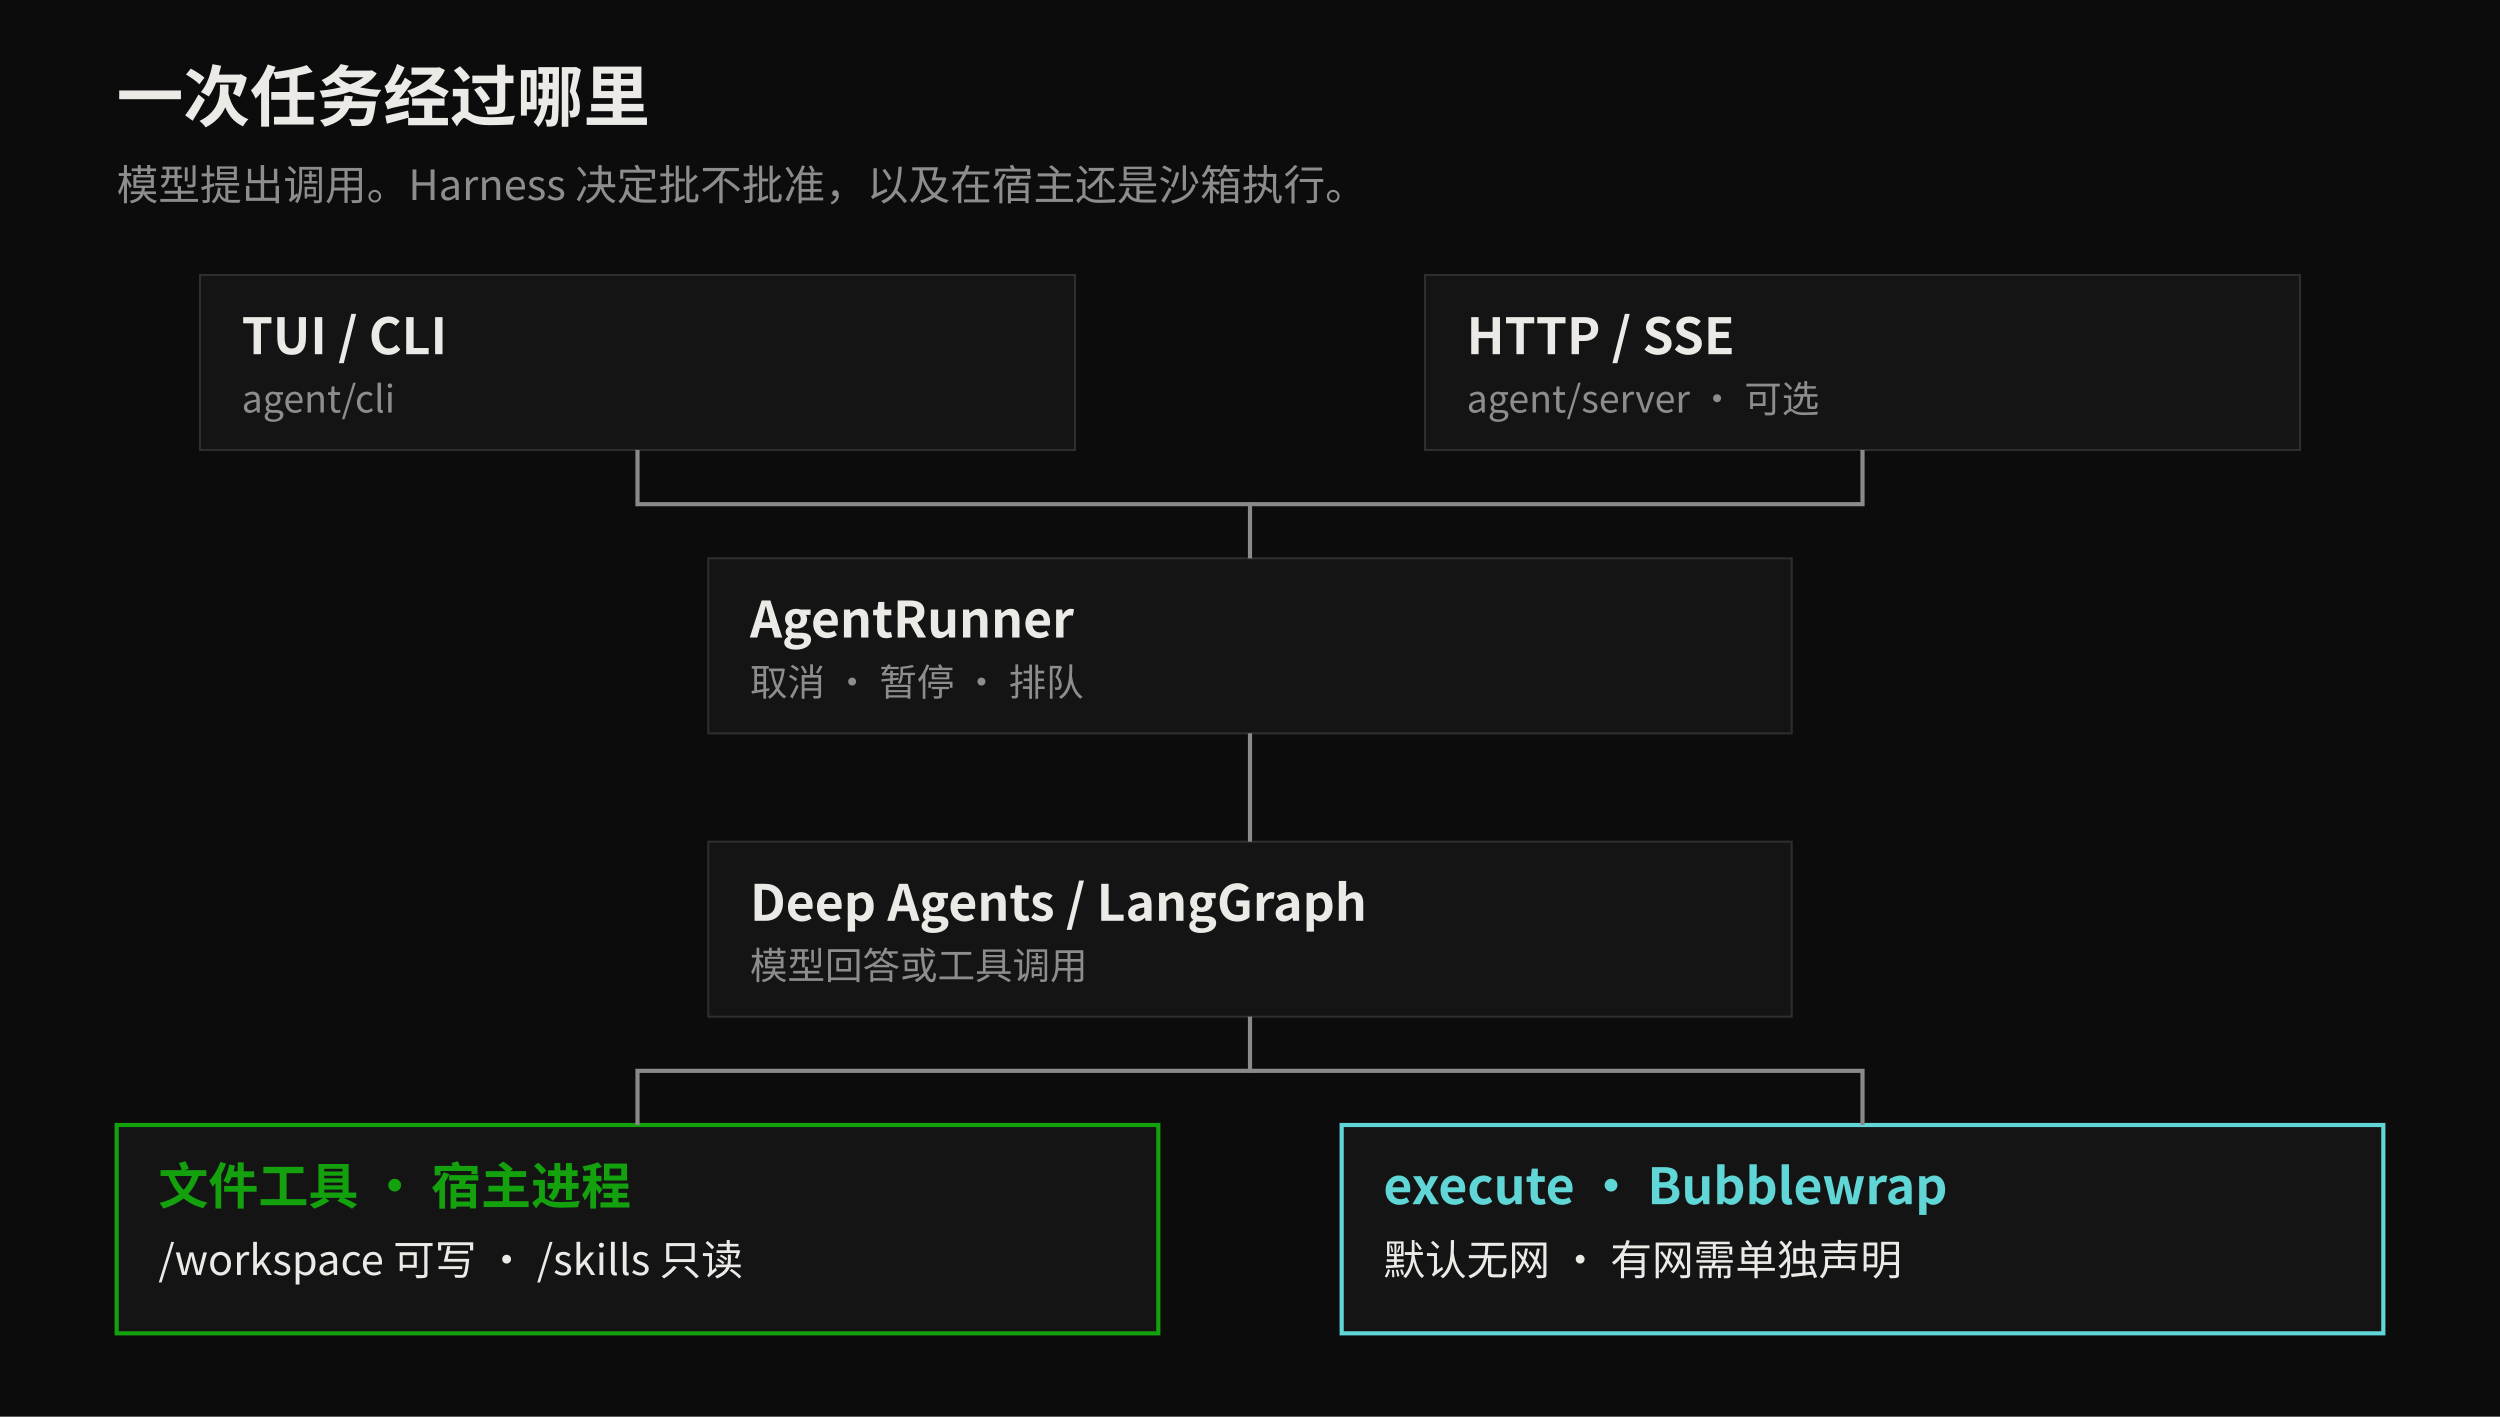
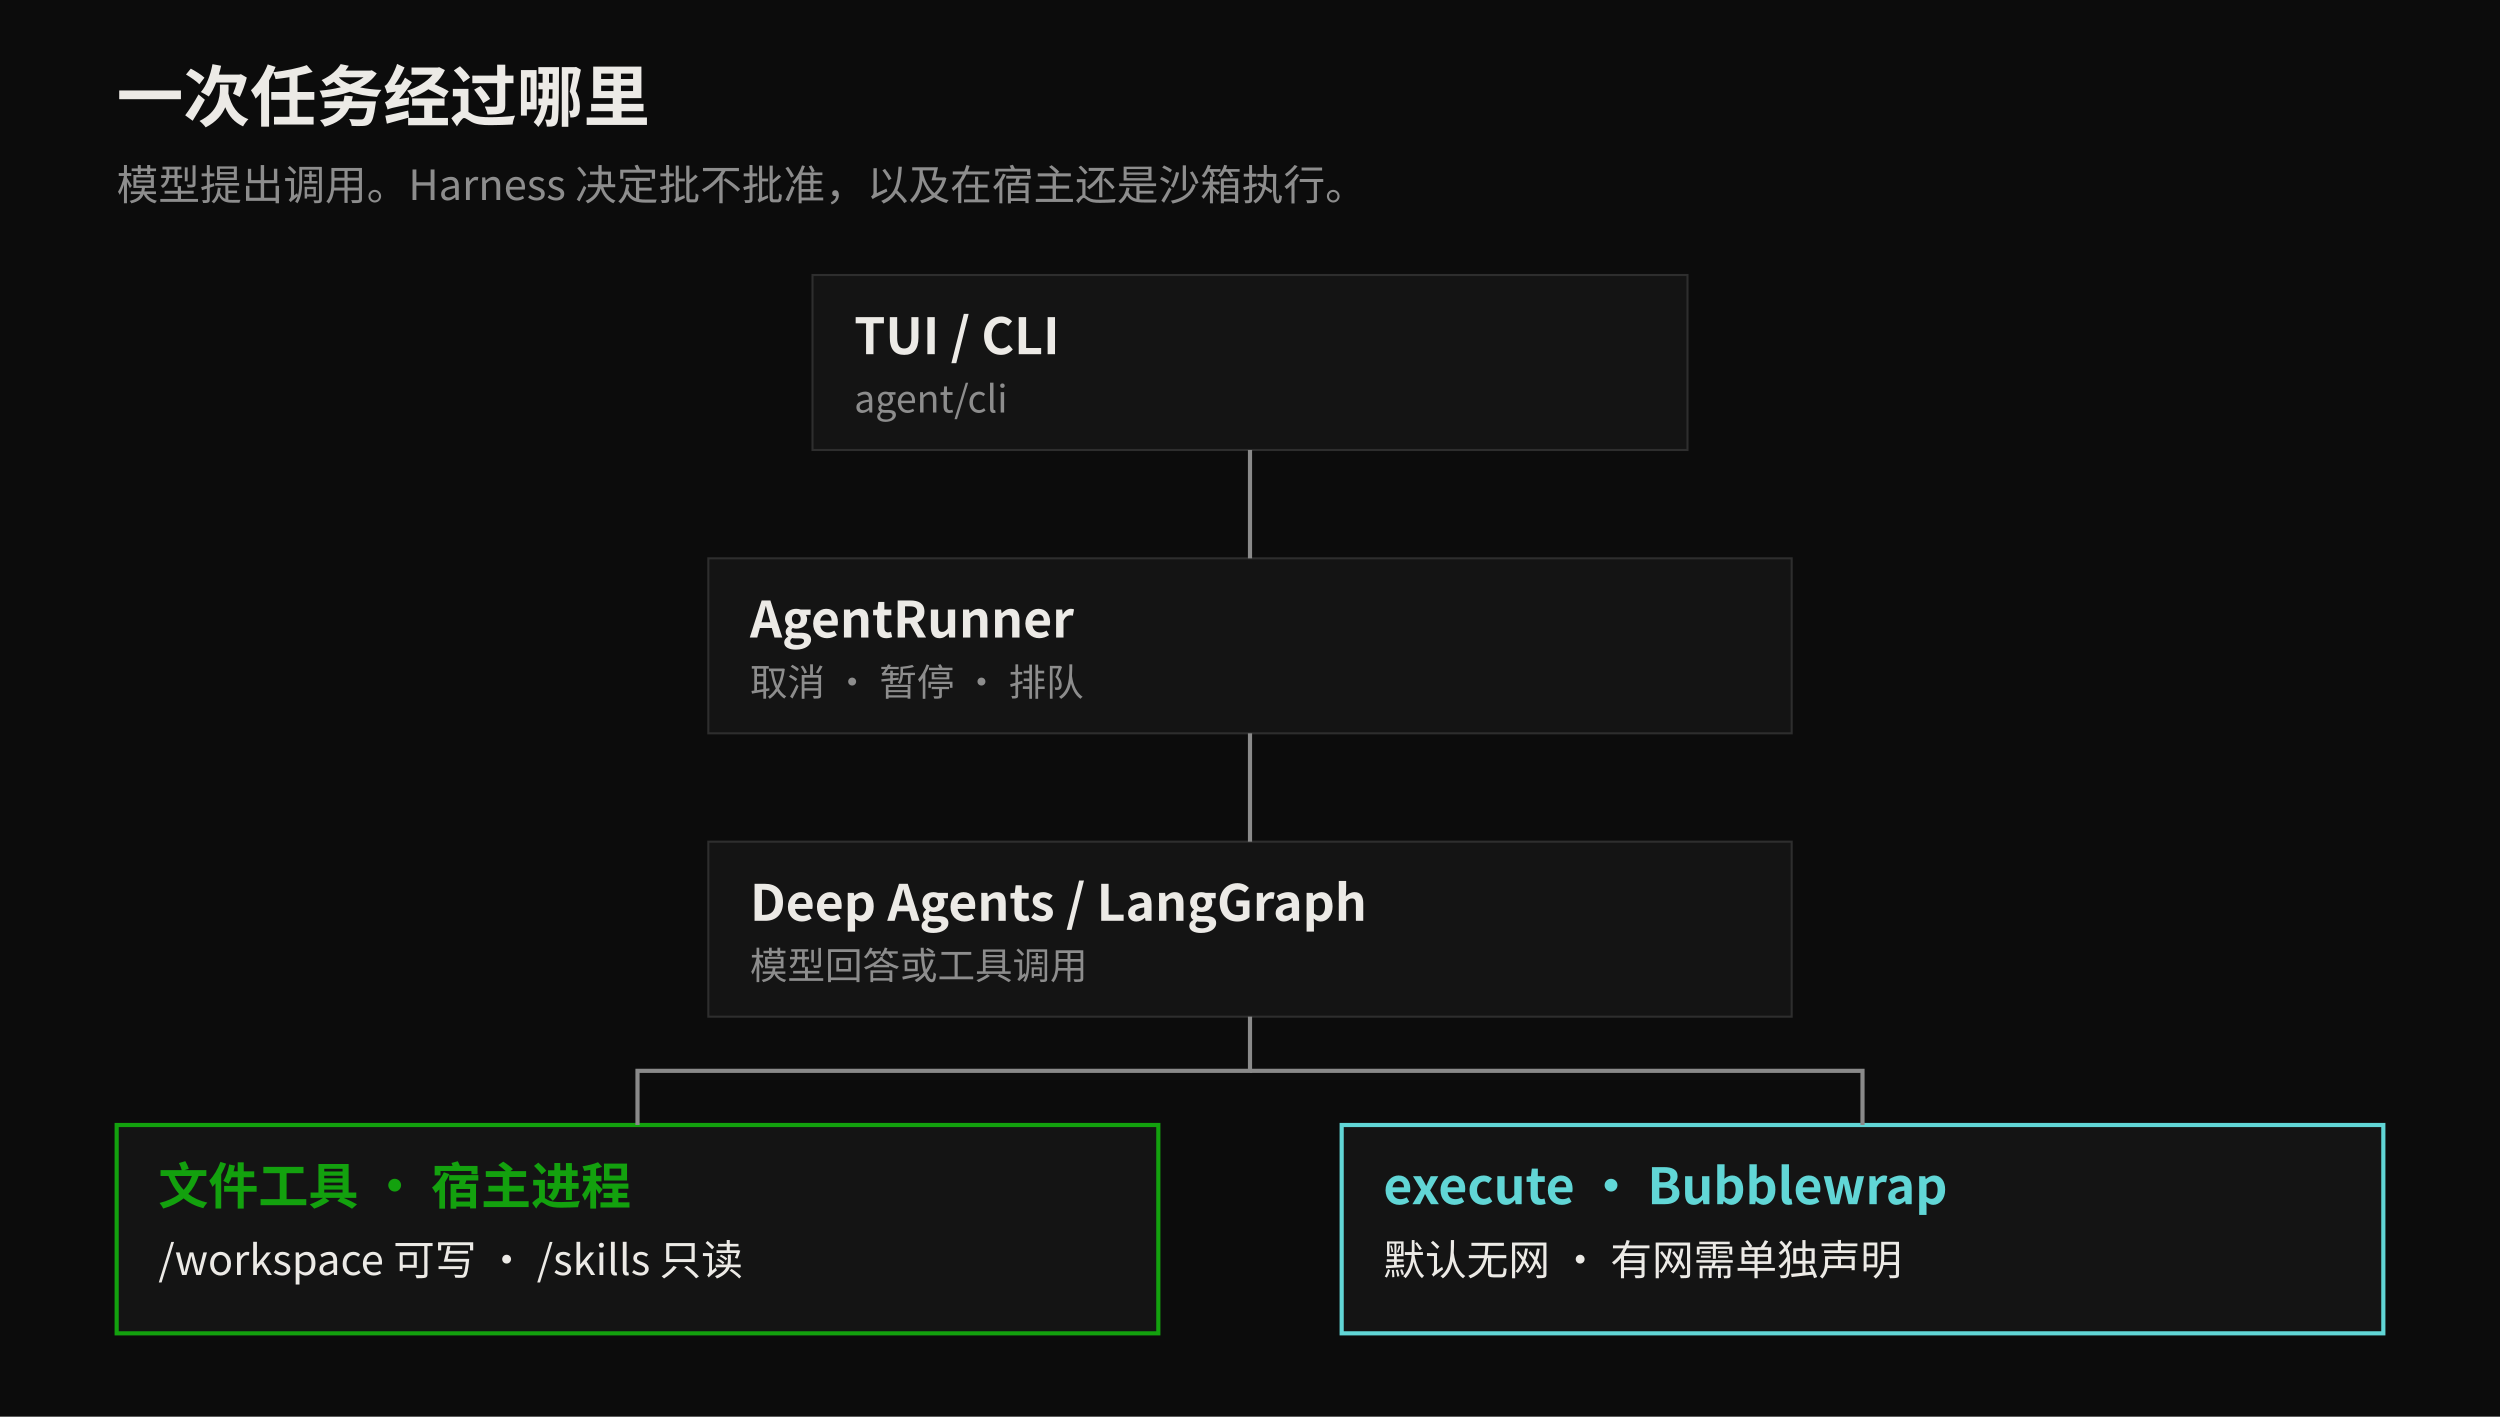
<svg xmlns="http://www.w3.org/2000/svg" width="1200" height="680" viewBox="0 0 1200 680" role="img" aria-labelledby="arch-title arch-desc">
  <rect width="1200" height="680" fill="#0c0c0c" />
  <g font-family="-apple-system, BlinkMacSystemFont, Segoe UI, PingFang SC, Noto Sans CJK SC, sans-serif">
    <text x="56" y="58" fill="#eceae6" font-size="32" font-weight="700">一次任务经过哪里</text>
    <text x="56" y="96" fill="#8d8d8d" font-size="20">模型提出调用。Harness 决定批不批准，以及在宿主还是沙箱执行。</text>
-     <rect x="96" y="132" width="420" height="84" fill="#141414" stroke="#2e2e2e" />
-     <text x="116" y="170" fill="#eceae6" font-size="24" font-weight="700">TUI / CLI</text>
-     <text x="116" y="198" fill="#8d8d8d" font-size="18">agent/cli</text>
-     <rect x="684" y="132" width="420" height="84" fill="#141414" stroke="#2e2e2e" />
-     <text x="704" y="170" fill="#eceae6" font-size="24" font-weight="700">HTTP / SSE</text>
-     <text x="704" y="198" fill="#8d8d8d" font-size="18">agent/server · 可选</text>
+     <rect x="390" y="132" width="420" height="84" fill="#141414" stroke="#2e2e2e" />
+     <text x="410" y="170" fill="#eceae6" font-size="24" font-weight="700">TUI / CLI</text>
+     <text x="410" y="198" fill="#8d8d8d" font-size="18">agent/cli</text>
    <rect x="340" y="268" width="520" height="84" fill="#141414" stroke="#2e2e2e" />
    <text x="360" y="306" fill="#eceae6" font-size="24" font-weight="700">AgentRunner</text>
    <text x="360" y="334" fill="#8d8d8d" font-size="18">取消 · 暂停 · 排队</text>
    <rect x="340" y="404" width="520" height="84" fill="#141414" stroke="#2e2e2e" />
    <text x="360" y="442" fill="#eceae6" font-size="24" font-weight="700">Deep Agents / LangGraph</text>
    <text x="360" y="470" fill="#8d8d8d" font-size="18">模型回答或工具调用</text>
    <rect x="56" y="540" width="500" height="100" fill="#141414" stroke="#13a10e" stroke-width="2" />
    <text x="76" y="578" fill="#13a10e" font-size="24" font-weight="700">文件工具 · 宿主进程</text>
    <text x="76" y="612" fill="#eceae6" font-size="20">/workspace 可写 · /skills 只读</text>
    <rect x="644" y="540" width="500" height="100" fill="#141414" stroke="#61d6d6" stroke-width="2" />
    <text x="664" y="578" fill="#61d6d6" font-size="24" font-weight="700">execute · Bubblewrap</text>
    <text x="664" y="612" fill="#eceae6" font-size="20">默认无网 · 有网需单独声明</text>
  </g>
  <g fill="none" stroke="#8a8a8a" stroke-width="2">
-     <path d="M306 216 V242 H600 V268" />
-     <path d="M894 216 V242 H600" />
+     <path d="M600 216 V268" />
    <path d="M600 352 V404" />
    <path d="M600 488 V514 H306 V540" />
    <path d="M600 514 H894 V540" />
  </g>
</svg>
